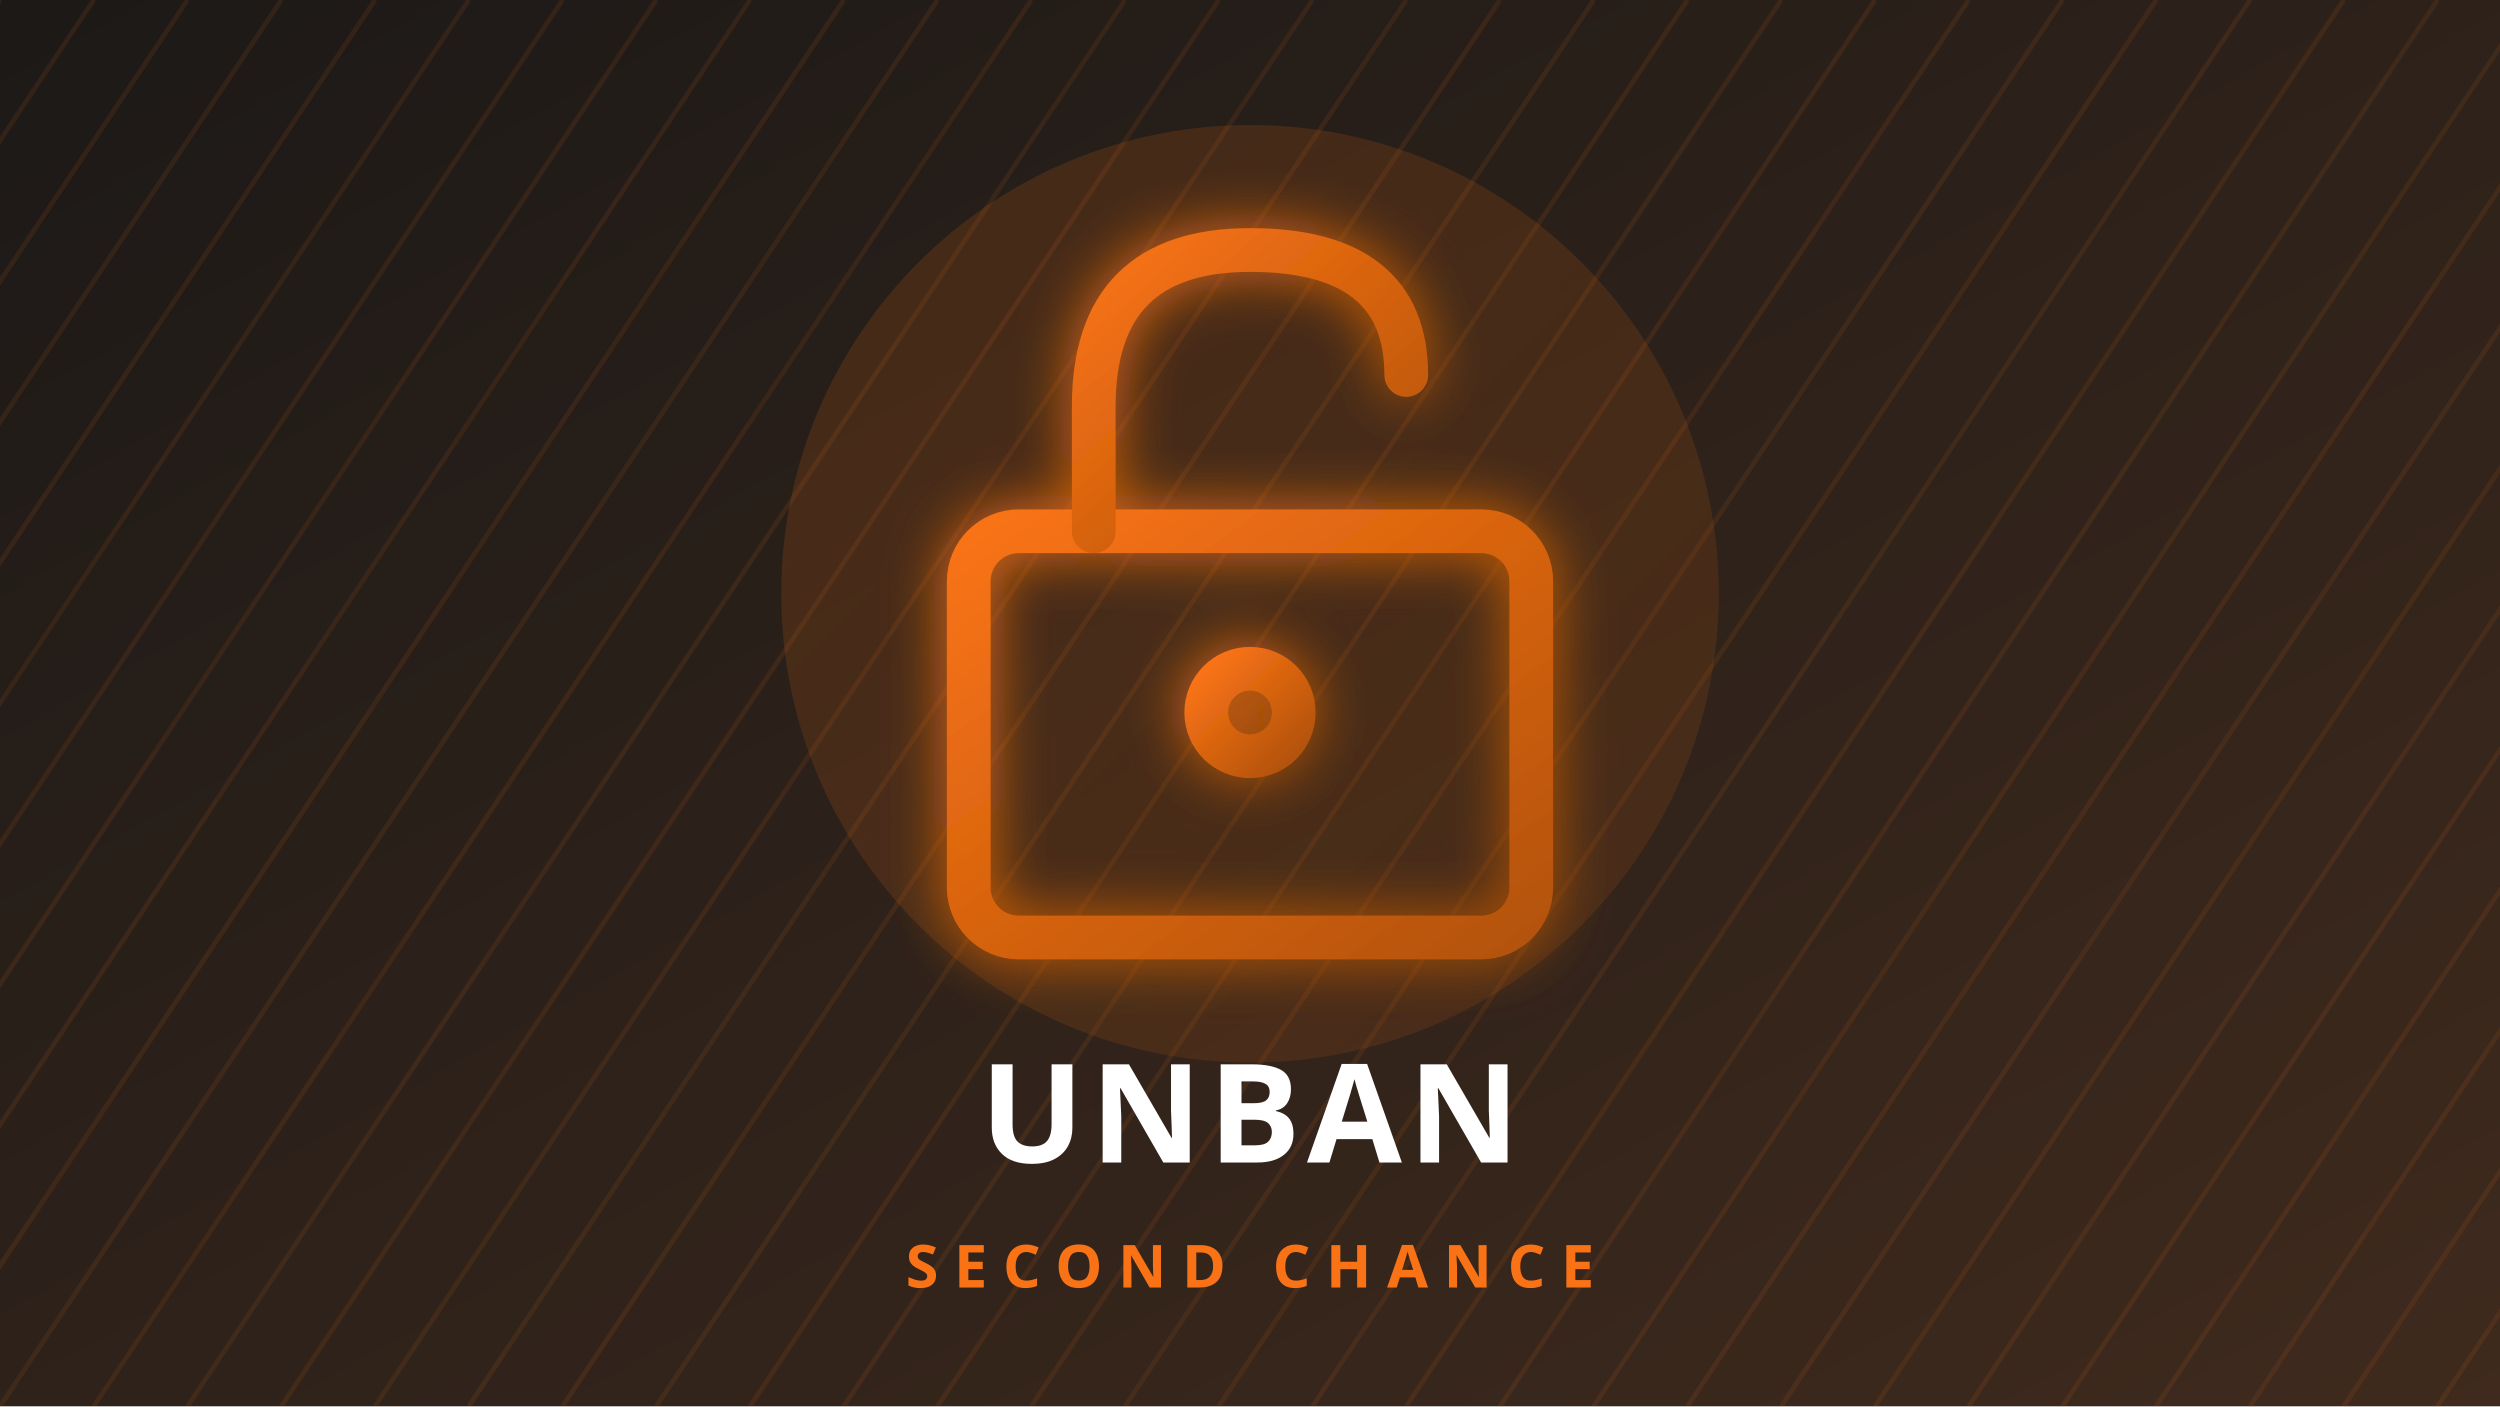
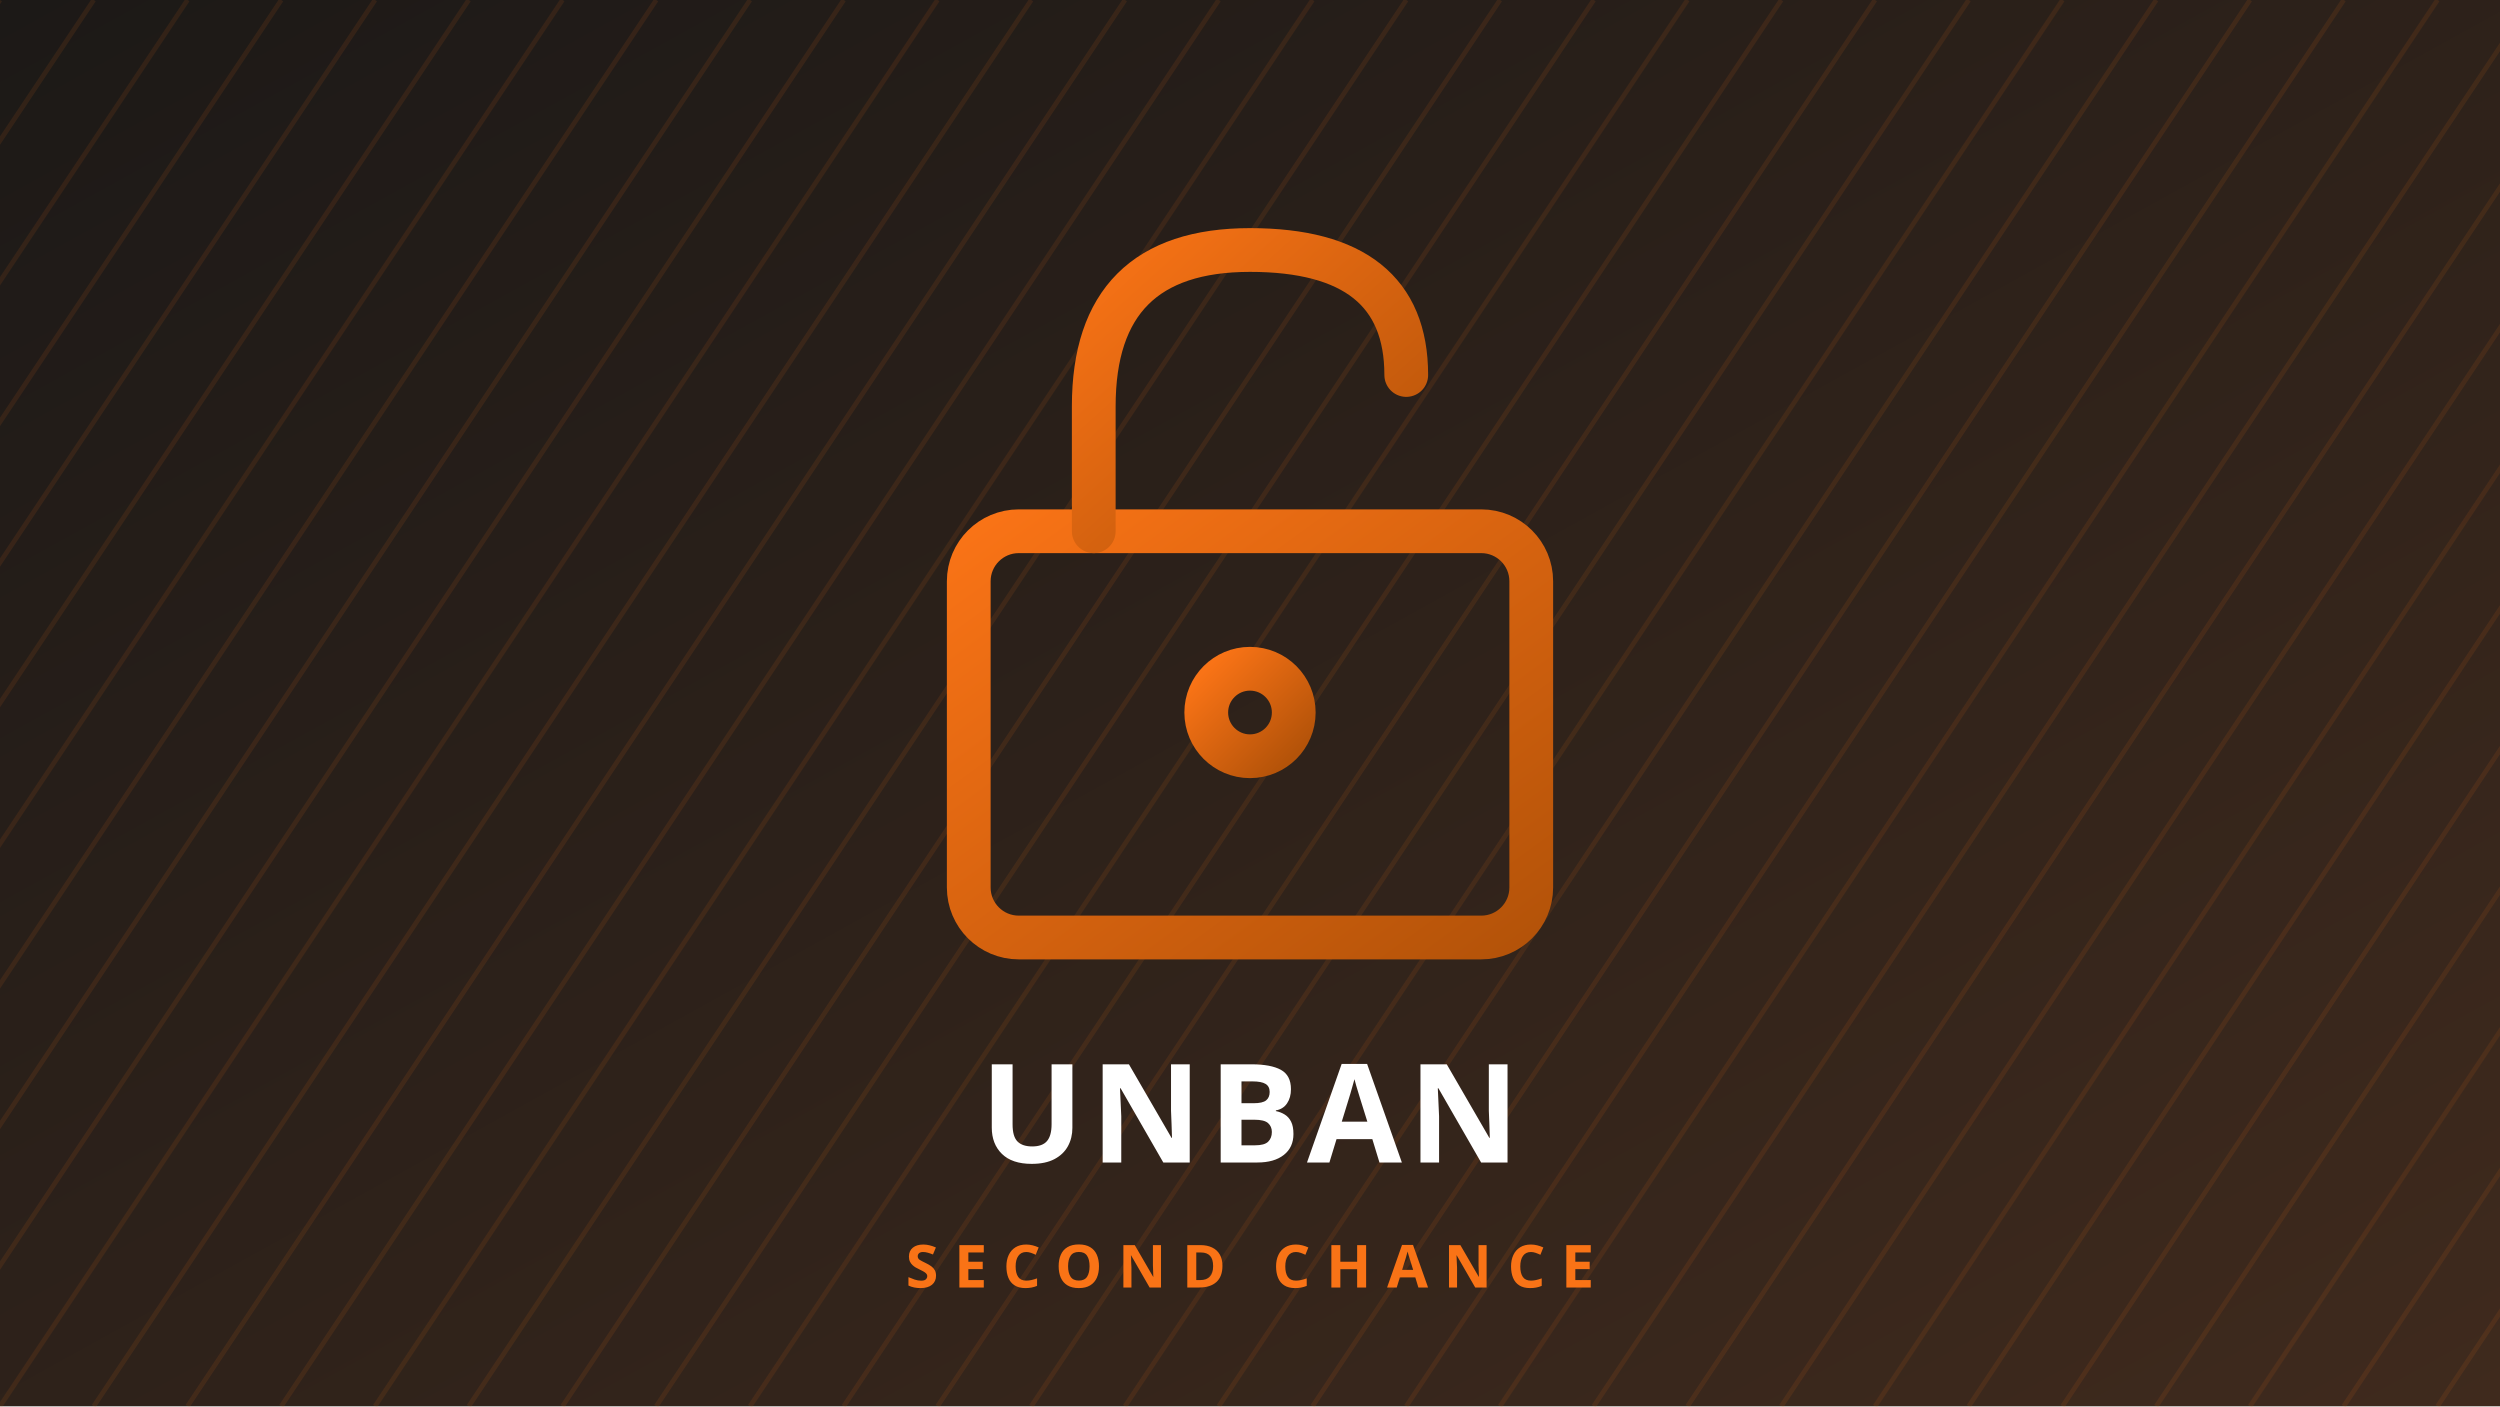
<svg xmlns="http://www.w3.org/2000/svg" viewBox="0 0 800 450" width="800" height="450">
  <defs>
    <linearGradient id="bg" x1="0" y1="0" x2="1" y2="1">
      <stop offset="0" stop-color="#1c1917" />
      <stop offset="1" stop-color="#3f2a1d" />
    </linearGradient>
    <linearGradient id="ac" x1="0" y1="0" x2="1" y2="1">
      <stop offset="0" stop-color="#f97316" />
      <stop offset="1" stop-color="#b45309" />
    </linearGradient>
-     <filter id="glow" x="-30%" y="-30%" width="160%" height="160%">
-       <feGaussianBlur stdDeviation="9" result="b" />
-       <feMerge>
-         <feMergeNode in="b" />
-         <feMergeNode in="SourceGraphic" />
-       </feMerge>
-     </filter>
  </defs>
  <rect width="800" height="450" fill="url(#bg)" />
  <g opacity=".10" stroke="#f97316" stroke-width="1.5">
    <line x1="0" y1="0" x2="-300" y2="450" />
    <line x1="30" y1="0" x2="-270" y2="450" />
    <line x1="60" y1="0" x2="-240" y2="450" />
    <line x1="90" y1="0" x2="-210" y2="450" />
    <line x1="120" y1="0" x2="-180" y2="450" />
    <line x1="150" y1="0" x2="-150" y2="450" />
    <line x1="180" y1="0" x2="-120" y2="450" />
    <line x1="210" y1="0" x2="-90" y2="450" />
    <line x1="240" y1="0" x2="-60" y2="450" />
    <line x1="270" y1="0" x2="-30" y2="450" />
    <line x1="300" y1="0" x2="0" y2="450" />
    <line x1="330" y1="0" x2="30" y2="450" />
    <line x1="360" y1="0" x2="60" y2="450" />
    <line x1="390" y1="0" x2="90" y2="450" />
    <line x1="420" y1="0" x2="120" y2="450" />
    <line x1="450" y1="0" x2="150" y2="450" />
    <line x1="480" y1="0" x2="180" y2="450" />
    <line x1="510" y1="0" x2="210" y2="450" />
    <line x1="540" y1="0" x2="240" y2="450" />
    <line x1="570" y1="0" x2="270" y2="450" />
    <line x1="600" y1="0" x2="300" y2="450" />
    <line x1="630" y1="0" x2="330" y2="450" />
    <line x1="660" y1="0" x2="360" y2="450" />
    <line x1="690" y1="0" x2="390" y2="450" />
    <line x1="720" y1="0" x2="420" y2="450" />
    <line x1="750" y1="0" x2="450" y2="450" />
    <line x1="780" y1="0" x2="480" y2="450" />
    <line x1="810" y1="0" x2="510" y2="450" />
    <line x1="840" y1="0" x2="540" y2="450" />
    <line x1="870" y1="0" x2="570" y2="450" />
    <line x1="900" y1="0" x2="600" y2="450" />
    <line x1="930" y1="0" x2="630" y2="450" />
    <line x1="960" y1="0" x2="660" y2="450" />
    <line x1="990" y1="0" x2="690" y2="450" />
    <line x1="1020" y1="0" x2="720" y2="450" />
    <line x1="1050" y1="0" x2="750" y2="450" />
    <line x1="1080" y1="0" x2="780" y2="450" />
    <line x1="1110" y1="0" x2="810" y2="450" />
    <line x1="1140" y1="0" x2="840" y2="450" />
  </g>
-   <circle cx="400" cy="190" r="150" fill="url(#ac)" opacity=".16" />
-   <g transform="translate(144 -40)" filter="url(#glow)" fill="none" stroke="url(#ac)" stroke-width="14" stroke-linecap="round" stroke-linejoin="round">
+   <g transform="translate(144 -40)" fill="none" stroke="url(#ac)" stroke-width="14" stroke-linecap="round" stroke-linejoin="round">
    <rect x="166" y="210" width="180" height="130" rx="16" />
    <path d="M206 210 V170 Q206 120 256 120 Q306 120 306 160" />
    <circle cx="256" cy="268" r="14" />
  </g>
  <text x="400" y="372" text-anchor="middle" font-family="Impact, 'Arial Black', sans-serif" font-size="44" font-weight="900" letter-spacing="2" fill="#fff">UNBAN</text>
  <text x="400" y="412" text-anchor="middle" font-family="Impact, 'Arial Black', sans-serif" font-size="19" font-weight="700" letter-spacing="5" fill="#f97316">SECOND CHANCE</text>
</svg>
